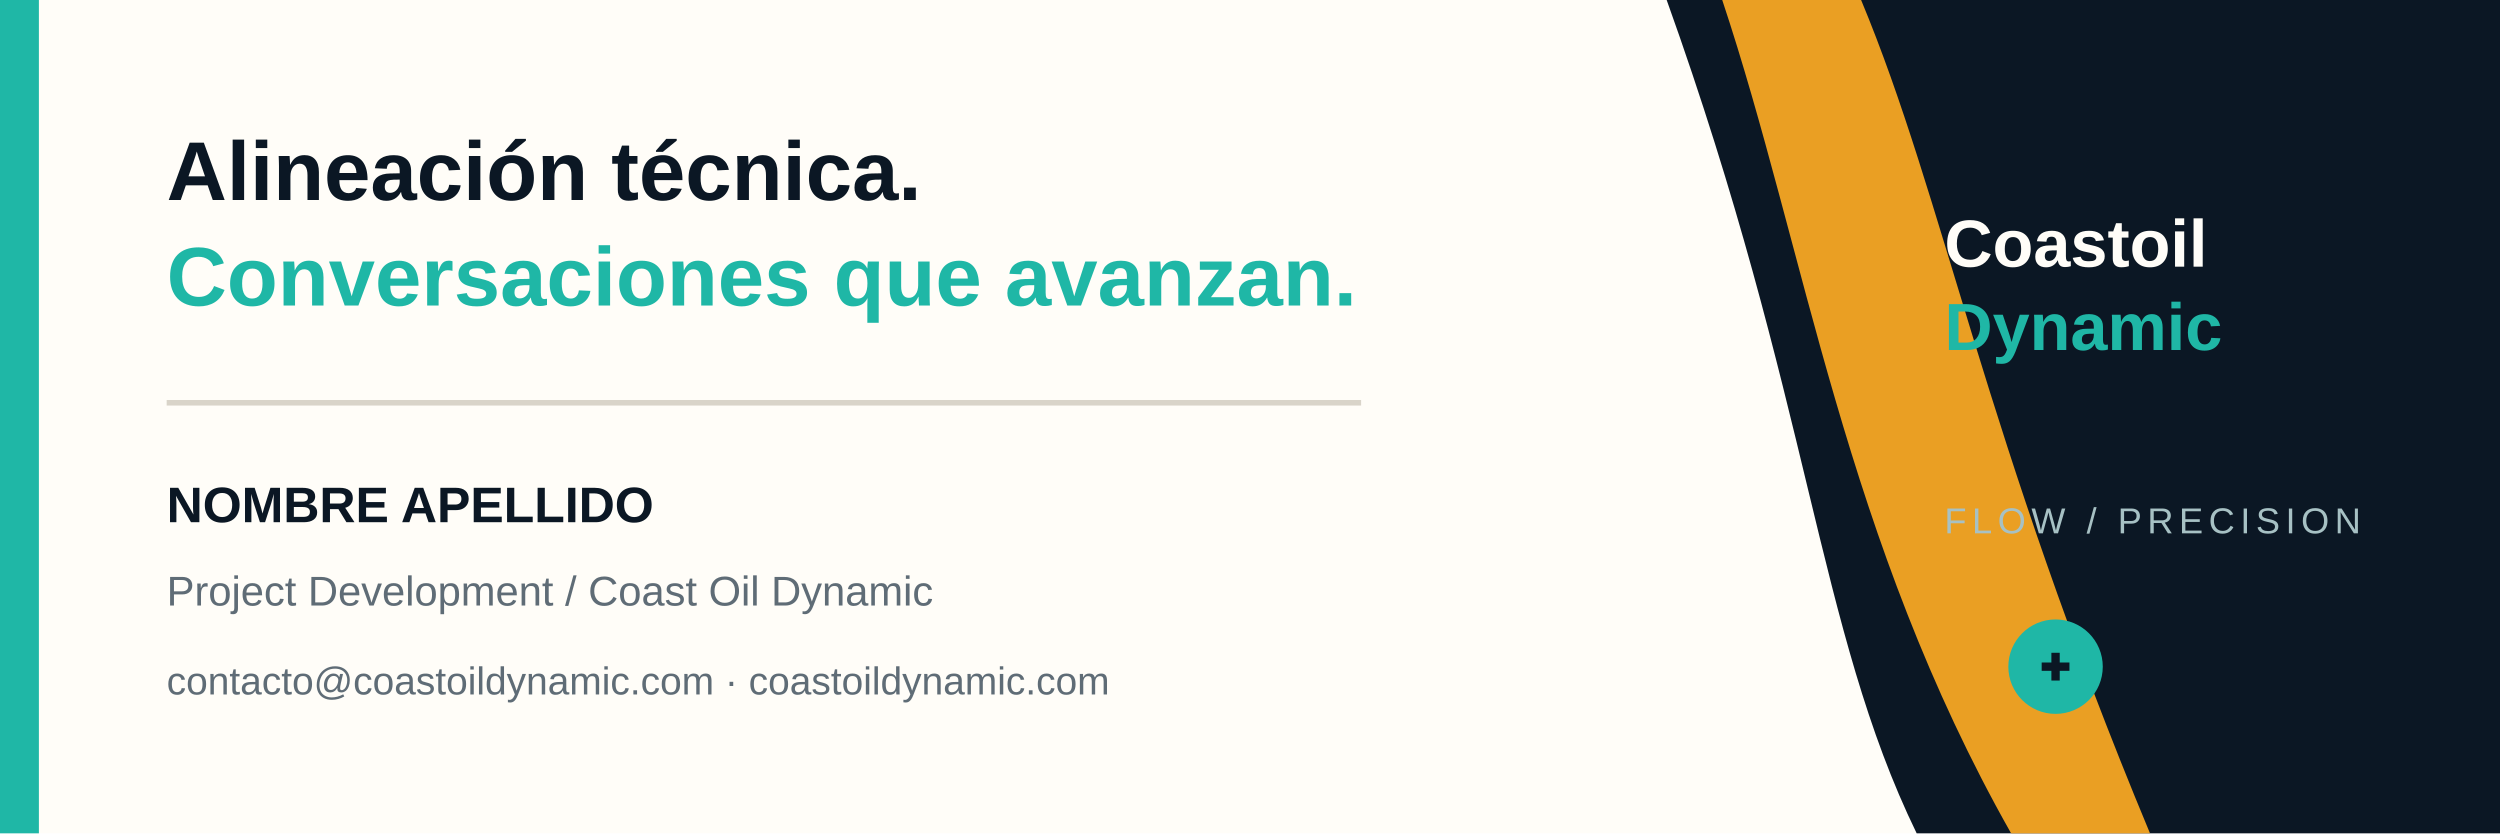
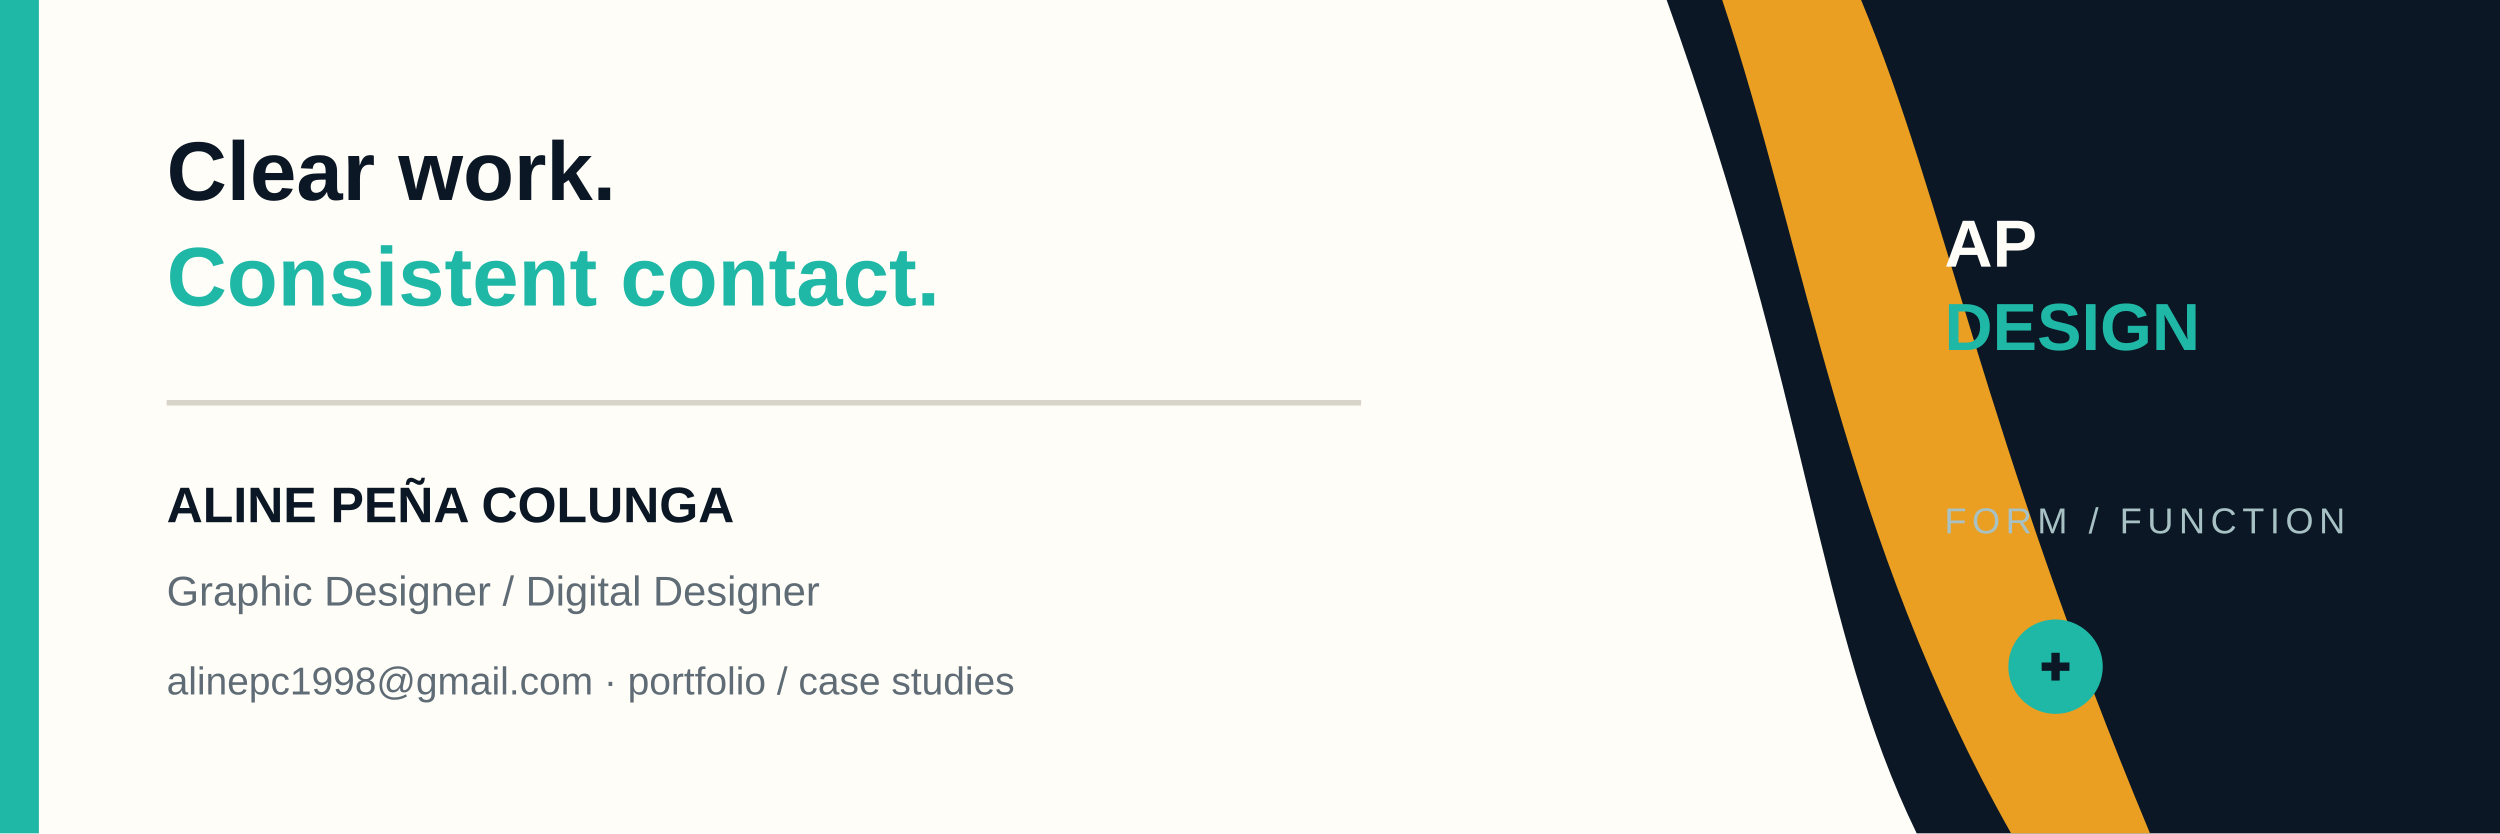
<svg xmlns="http://www.w3.org/2000/svg" viewBox="0 0 900 300" role="img" aria-labelledby="title desc">
  <rect width="900" height="300" fill="#fffdf8" />
  <rect x="0" width="14" height="300" fill="#1fb7a6" />
  <path d="M600 0h300v300H690c-36-74-38-155-90-300Z" fill="#0b1724" />
  <path d="M620 0h50c30 72 44 156 104 300h-50C664 194 650 90 620 0Z" fill="#f5a623" opacity=".95" />
-   <g font-family="Arial, sans-serif">
-     <text x="60" y="72" fill="#0b1724" font-size="30" font-weight="700">Alineación técnica.</text>
-     <text x="60" y="110" fill="#1fb7a6" font-size="30" font-weight="700">Conversaciones que avanzan.</text>
+   <g font-family="Arial,sans-serif">
+     <text x="60" y="72" fill="#0b1724" font-size="30" font-weight="700">Clear work.</text>
+     <text x="60" y="110" fill="#1fb7a6" font-size="30" font-weight="700">Consistent contact.</text>
    <path d="M60 145h430" stroke="#d9d4c9" stroke-width="2" />
-     <text x="60" y="188" fill="#0b1724" font-size="18" font-weight="700">NOMBRE APELLIDO</text>
-     <text x="60" y="218" fill="#5f6c76" font-size="15">Project Development / Coast Oil Dynamic</text>
-     <text x="60" y="250" fill="#5f6c76" font-size="14">contacto@coastoildynamic.com  ·  coastoildynamic.com</text>
-     <text x="700" y="96" fill="#fffdf8" font-size="24" font-weight="700">Coastoil</text>
-     <text x="700" y="126" fill="#1fb7a6" font-size="24" font-weight="700">Dynamic</text>
-     <text x="700" y="192" fill="#a7c1c4" font-size="13" letter-spacing="2">FLOW / PRECISION</text>
+     <text x="60" y="188" fill="#0b1724" font-size="18" font-weight="700">ALINE PEÑA COLUNGA</text>
+     <text x="60" y="218" fill="#5f6c76" font-size="15">Graphic Designer / Digital Designer</text>
+     <text x="60" y="250" fill="#5f6c76" font-size="14">alinepc1998@gmail.com  ·  portfolio / case studies</text>
+     <text x="700" y="96" fill="#fffdf8" font-size="24" font-weight="700">AP</text>
+     <text x="700" y="126" fill="#1fb7a6" font-size="24" font-weight="700">DESIGN</text>
+     <text x="700" y="192" fill="#a7c1c4" font-size="13" letter-spacing="2">FORM / FUNCTION</text>
    <circle cx="740" cy="240" r="17" fill="#1fb7a6" />
    <path d="M735 240h10M740 235v10" stroke="#0b1724" stroke-width="3" />
  </g>
</svg>
